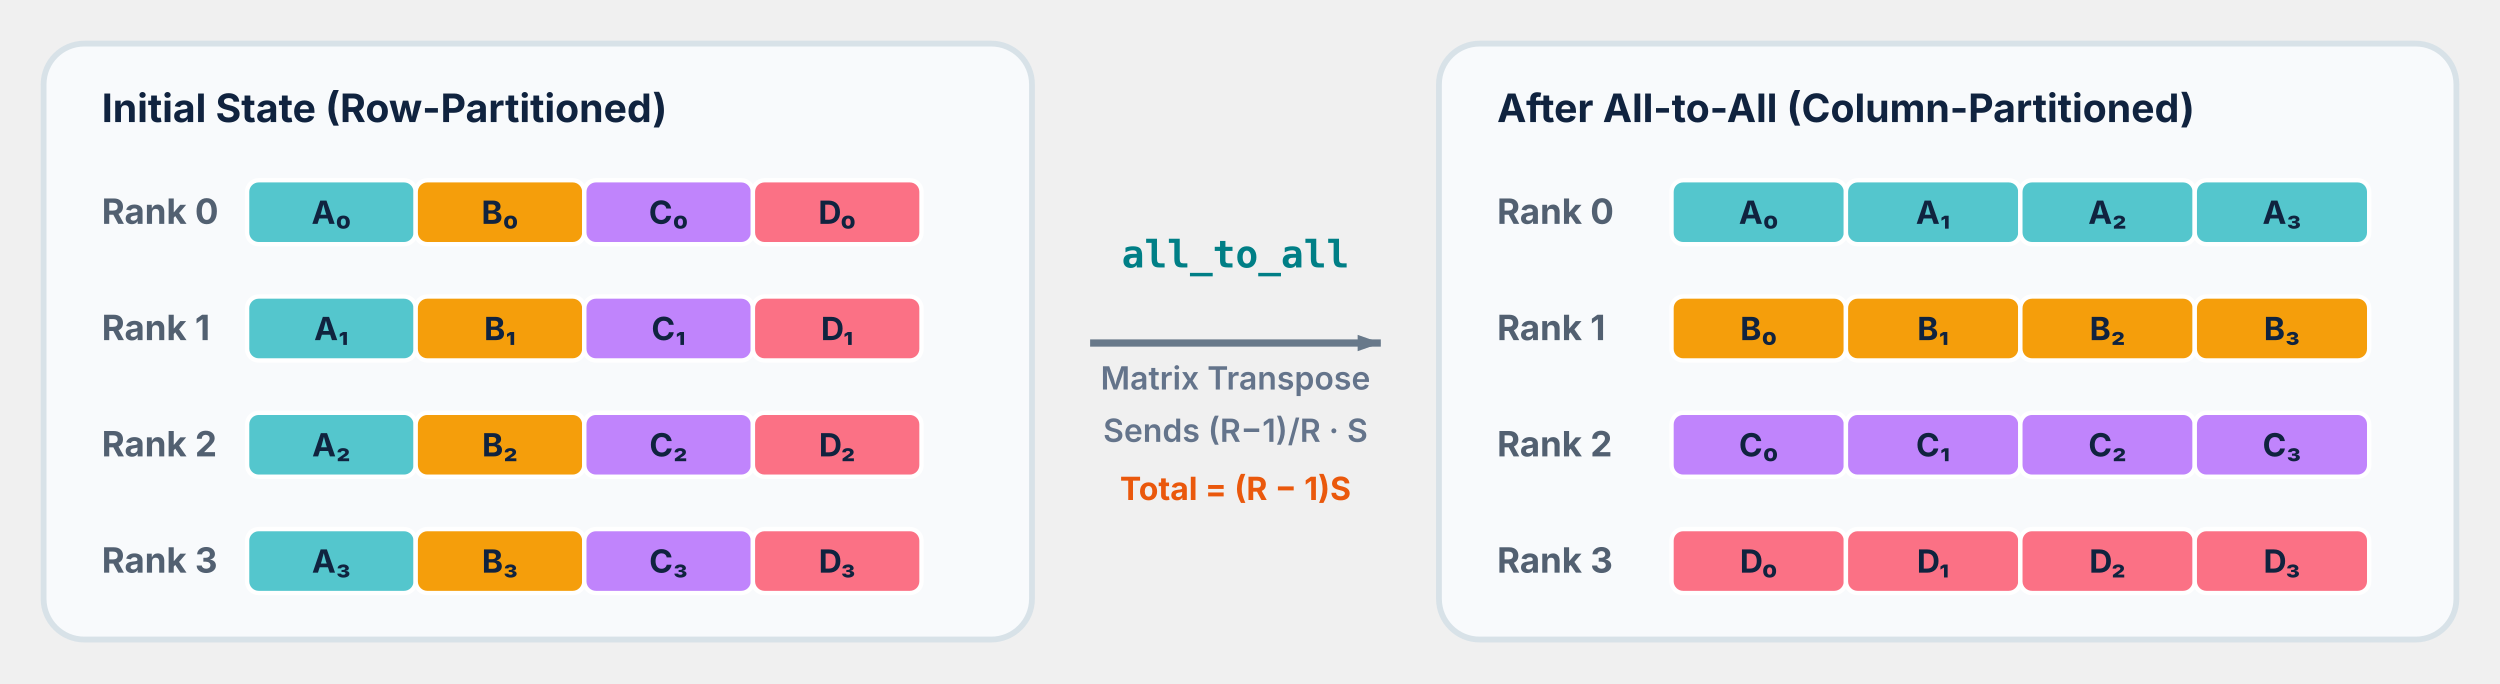
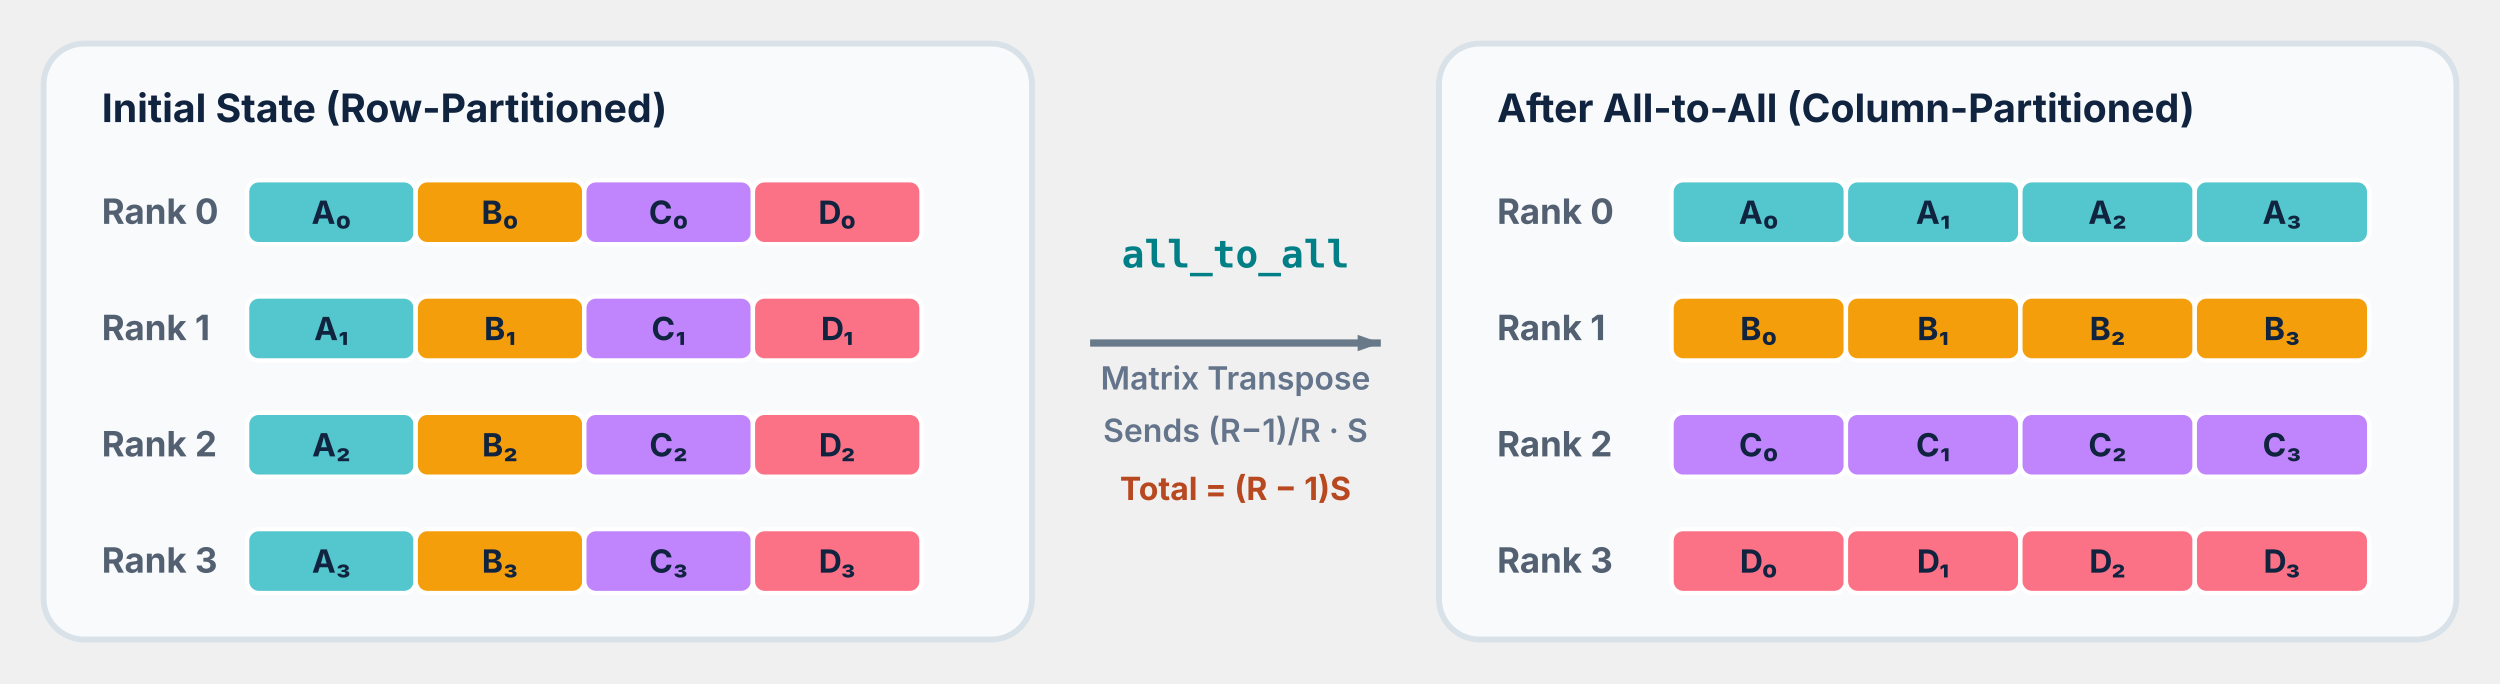
<svg xmlns="http://www.w3.org/2000/svg" viewBox="0 0 860 235" role="img" aria-labelledby="title desc">
  <defs>
    <marker id="arrow" viewBox="0 0 10 8" refX="8.5" refY="4" markerWidth="3.8" markerHeight="3.0" orient="auto">
      <path d="M0 1L8.5 4L0 7z" fill="#68798a" />
    </marker>
    <style>
      text { font-family: Inter, ui-sans-serif, system-ui, -apple-system, BlinkMacSystemFont, "Segoe UI", sans-serif; }
      .bg { fill: #f8fafc; stroke: #d8e2e8; stroke-width: 2; rx: 14; }
      .panel-title { fill: #10233f; font-size: 13.5px; font-weight: 750; }
      .rank-lbl { fill: #526071; font-size: 12px; font-weight: 650; }
      .cell-text { fill: #10233f; font-size: 12px; font-weight: 750; text-anchor: middle; }
      .cell-text-sm { fill: #10233f; font-size: 11px; font-weight: 750; text-anchor: middle; }
      .cell-border { stroke: #ffffff; stroke-width: 1.5; }
      .empty-slot { fill: #eef2f6; stroke: #cbd5e1; stroke-width: 1.5; stroke-dasharray: 3 3; rx: 4; }
-       .empty-text { fill: #94a3b8; font-size: 11px; font-weight: 500; text-anchor: middle; }
+       .empty-text { fill: #526071; font-size: 11px; font-weight: 500; text-anchor: middle; }
      .c0 { fill: #54c6cd; }
      .c1 { fill: #f59e0b; }
      .c2 { fill: #c084fc; }
      .c3 { fill: #fb7185; }
      .c0-light { fill: #bdecee; }
      .c1-light { fill: #fde68a; }
      .c2-light { fill: #e9d5ff; }
      .c3-light { fill: #fecdd3; }
      .flow { fill: none; stroke: #68798a; stroke-width: 2.5; marker-end: url(#arrow); }
      .api-lbl { fill: #007f86; font-size: 13px; font-weight: 700; text-anchor: middle; font-family: 'JetBrains Mono', monospace; }
      .meta-lbl { fill: #64748b; font-size: 11px; font-weight: 600; text-anchor: middle; }
-       .meta-cost { fill: #ea580c; font-size: 11px; font-weight: 700; text-anchor: middle; }
+       .meta-cost { fill: #b8481f; font-size: 11px; font-weight: 700; text-anchor: middle; }
      @media (prefers-color-scheme: dark) {
        .bg { fill: #131d2a; stroke: #2c4052; }
        .panel-title { fill: #f3f7fa; }
        .rank-lbl { fill: #94a3b8; }
        .cell-border { stroke: #131d2a; }
        .empty-slot { fill: #1e293b; stroke: #334155; }
-         .empty-text { fill: #64748b; }
+         .empty-text { fill: #b8c9d8; }
        .cell-text, .cell-text-sm { fill: #10233f; }
        .flow { stroke: #94a3b8; }
        .api-lbl { fill: #54d2d8; }
        .meta-lbl { fill: #94a3b8; }
        .meta-cost { fill: #fb923c; }
      }
    </style>
  </defs>
  <rect class="bg" x="15" y="15" width="340" height="205" />
  <text class="panel-title" x="35" y="42">Initial State (Row-Partitioned)</text>
  <text class="rank-lbl" x="35" y="77">Rank 0</text>
  <g transform="translate(85, 62)">
    <rect class="c0 cell-border" x="0" y="0" width="58" height="22" rx="4" />
    <text class="cell-text-sm" x="29" y="15">A₀</text>
    <rect class="c1 cell-border" x="58" y="0" width="58" height="22" rx="4" />
    <text class="cell-text-sm" x="87" y="15">B₀</text>
    <rect class="c2 cell-border" x="116" y="0" width="58" height="22" rx="4" />
    <text class="cell-text-sm" x="145" y="15">C₀</text>
    <rect class="c3 cell-border" x="174" y="0" width="58" height="22" rx="4" />
    <text class="cell-text-sm" x="203" y="15">D₀</text>
  </g>
  <text class="rank-lbl" x="35" y="117">Rank 1</text>
  <g transform="translate(85, 102)">
    <rect class="c0 cell-border" x="0" y="0" width="58" height="22" rx="4" />
    <text class="cell-text-sm" x="29" y="15">A₁</text>
    <rect class="c1 cell-border" x="58" y="0" width="58" height="22" rx="4" />
    <text class="cell-text-sm" x="87" y="15">B₁</text>
    <rect class="c2 cell-border" x="116" y="0" width="58" height="22" rx="4" />
    <text class="cell-text-sm" x="145" y="15">C₁</text>
    <rect class="c3 cell-border" x="174" y="0" width="58" height="22" rx="4" />
    <text class="cell-text-sm" x="203" y="15">D₁</text>
  </g>
  <text class="rank-lbl" x="35" y="157">Rank 2</text>
  <g transform="translate(85, 142)">
    <rect class="c0 cell-border" x="0" y="0" width="58" height="22" rx="4" />
    <text class="cell-text-sm" x="29" y="15">A₂</text>
    <rect class="c1 cell-border" x="58" y="0" width="58" height="22" rx="4" />
    <text class="cell-text-sm" x="87" y="15">B₂</text>
    <rect class="c2 cell-border" x="116" y="0" width="58" height="22" rx="4" />
    <text class="cell-text-sm" x="145" y="15">C₂</text>
    <rect class="c3 cell-border" x="174" y="0" width="58" height="22" rx="4" />
    <text class="cell-text-sm" x="203" y="15">D₂</text>
  </g>
  <text class="rank-lbl" x="35" y="197">Rank 3</text>
  <g transform="translate(85, 182)">
    <rect class="c0 cell-border" x="0" y="0" width="58" height="22" rx="4" />
    <text class="cell-text-sm" x="29" y="15">A₃</text>
    <rect class="c1 cell-border" x="58" y="0" width="58" height="22" rx="4" />
    <text class="cell-text-sm" x="87" y="15">B₃</text>
    <rect class="c2 cell-border" x="116" y="0" width="58" height="22" rx="4" />
    <text class="cell-text-sm" x="145" y="15">C₃</text>
    <rect class="c3 cell-border" x="174" y="0" width="58" height="22" rx="4" />
    <text class="cell-text-sm" x="203" y="15">D₃</text>
  </g>
  <path class="flow" d="M375 118 H475" />
  <text class="api-lbl" x="425" y="92">all_to_all</text>
  <text class="meta-lbl" x="425" y="134">Matrix Transpose</text>
  <text class="meta-lbl" x="425" y="152">Sends (R−1)/R · S</text>
  <text class="meta-cost" x="425" y="172">Total = (R − 1)S</text>
  <rect class="bg" x="495" y="15" width="350" height="205" />
  <text class="panel-title" x="515" y="42">After All-to-All (Column-Partitioned)</text>
  <text class="rank-lbl" x="515" y="77">Rank 0</text>
  <g transform="translate(575, 62)">
    <rect class="c0 cell-border" x="0" y="0" width="60" height="22" rx="4" />
    <text class="cell-text-sm" x="30" y="15">A₀</text>
    <rect class="c0 cell-border" x="60" y="0" width="60" height="22" rx="4" />
    <text class="cell-text-sm" x="90" y="15">A₁</text>
    <rect class="c0 cell-border" x="120" y="0" width="60" height="22" rx="4" />
    <text class="cell-text-sm" x="150" y="15">A₂</text>
    <rect class="c0 cell-border" x="180" y="0" width="60" height="22" rx="4" />
    <text class="cell-text-sm" x="210" y="15">A₃</text>
  </g>
  <text class="rank-lbl" x="515" y="117">Rank 1</text>
  <g transform="translate(575, 102)">
    <rect class="c1 cell-border" x="0" y="0" width="60" height="22" rx="4" />
    <text class="cell-text-sm" x="30" y="15">B₀</text>
    <rect class="c1 cell-border" x="60" y="0" width="60" height="22" rx="4" />
    <text class="cell-text-sm" x="90" y="15">B₁</text>
    <rect class="c1 cell-border" x="120" y="0" width="60" height="22" rx="4" />
    <text class="cell-text-sm" x="150" y="15">B₂</text>
    <rect class="c1 cell-border" x="180" y="0" width="60" height="22" rx="4" />
    <text class="cell-text-sm" x="210" y="15">B₃</text>
  </g>
  <text class="rank-lbl" x="515" y="157">Rank 2</text>
  <g transform="translate(575, 142)">
    <rect class="c2 cell-border" x="0" y="0" width="60" height="22" rx="4" />
    <text class="cell-text-sm" x="30" y="15">C₀</text>
    <rect class="c2 cell-border" x="60" y="0" width="60" height="22" rx="4" />
    <text class="cell-text-sm" x="90" y="15">C₁</text>
    <rect class="c2 cell-border" x="120" y="0" width="60" height="22" rx="4" />
    <text class="cell-text-sm" x="150" y="15">C₂</text>
    <rect class="c2 cell-border" x="180" y="0" width="60" height="22" rx="4" />
    <text class="cell-text-sm" x="210" y="15">C₃</text>
  </g>
  <text class="rank-lbl" x="515" y="197">Rank 3</text>
  <g transform="translate(575, 182)">
    <rect class="c3 cell-border" x="0" y="0" width="60" height="22" rx="4" />
    <text class="cell-text-sm" x="30" y="15">D₀</text>
    <rect class="c3 cell-border" x="60" y="0" width="60" height="22" rx="4" />
    <text class="cell-text-sm" x="90" y="15">D₁</text>
    <rect class="c3 cell-border" x="120" y="0" width="60" height="22" rx="4" />
    <text class="cell-text-sm" x="150" y="15">D₂</text>
    <rect class="c3 cell-border" x="180" y="0" width="60" height="22" rx="4" />
    <text class="cell-text-sm" x="210" y="15">D₃</text>
  </g>
</svg>
